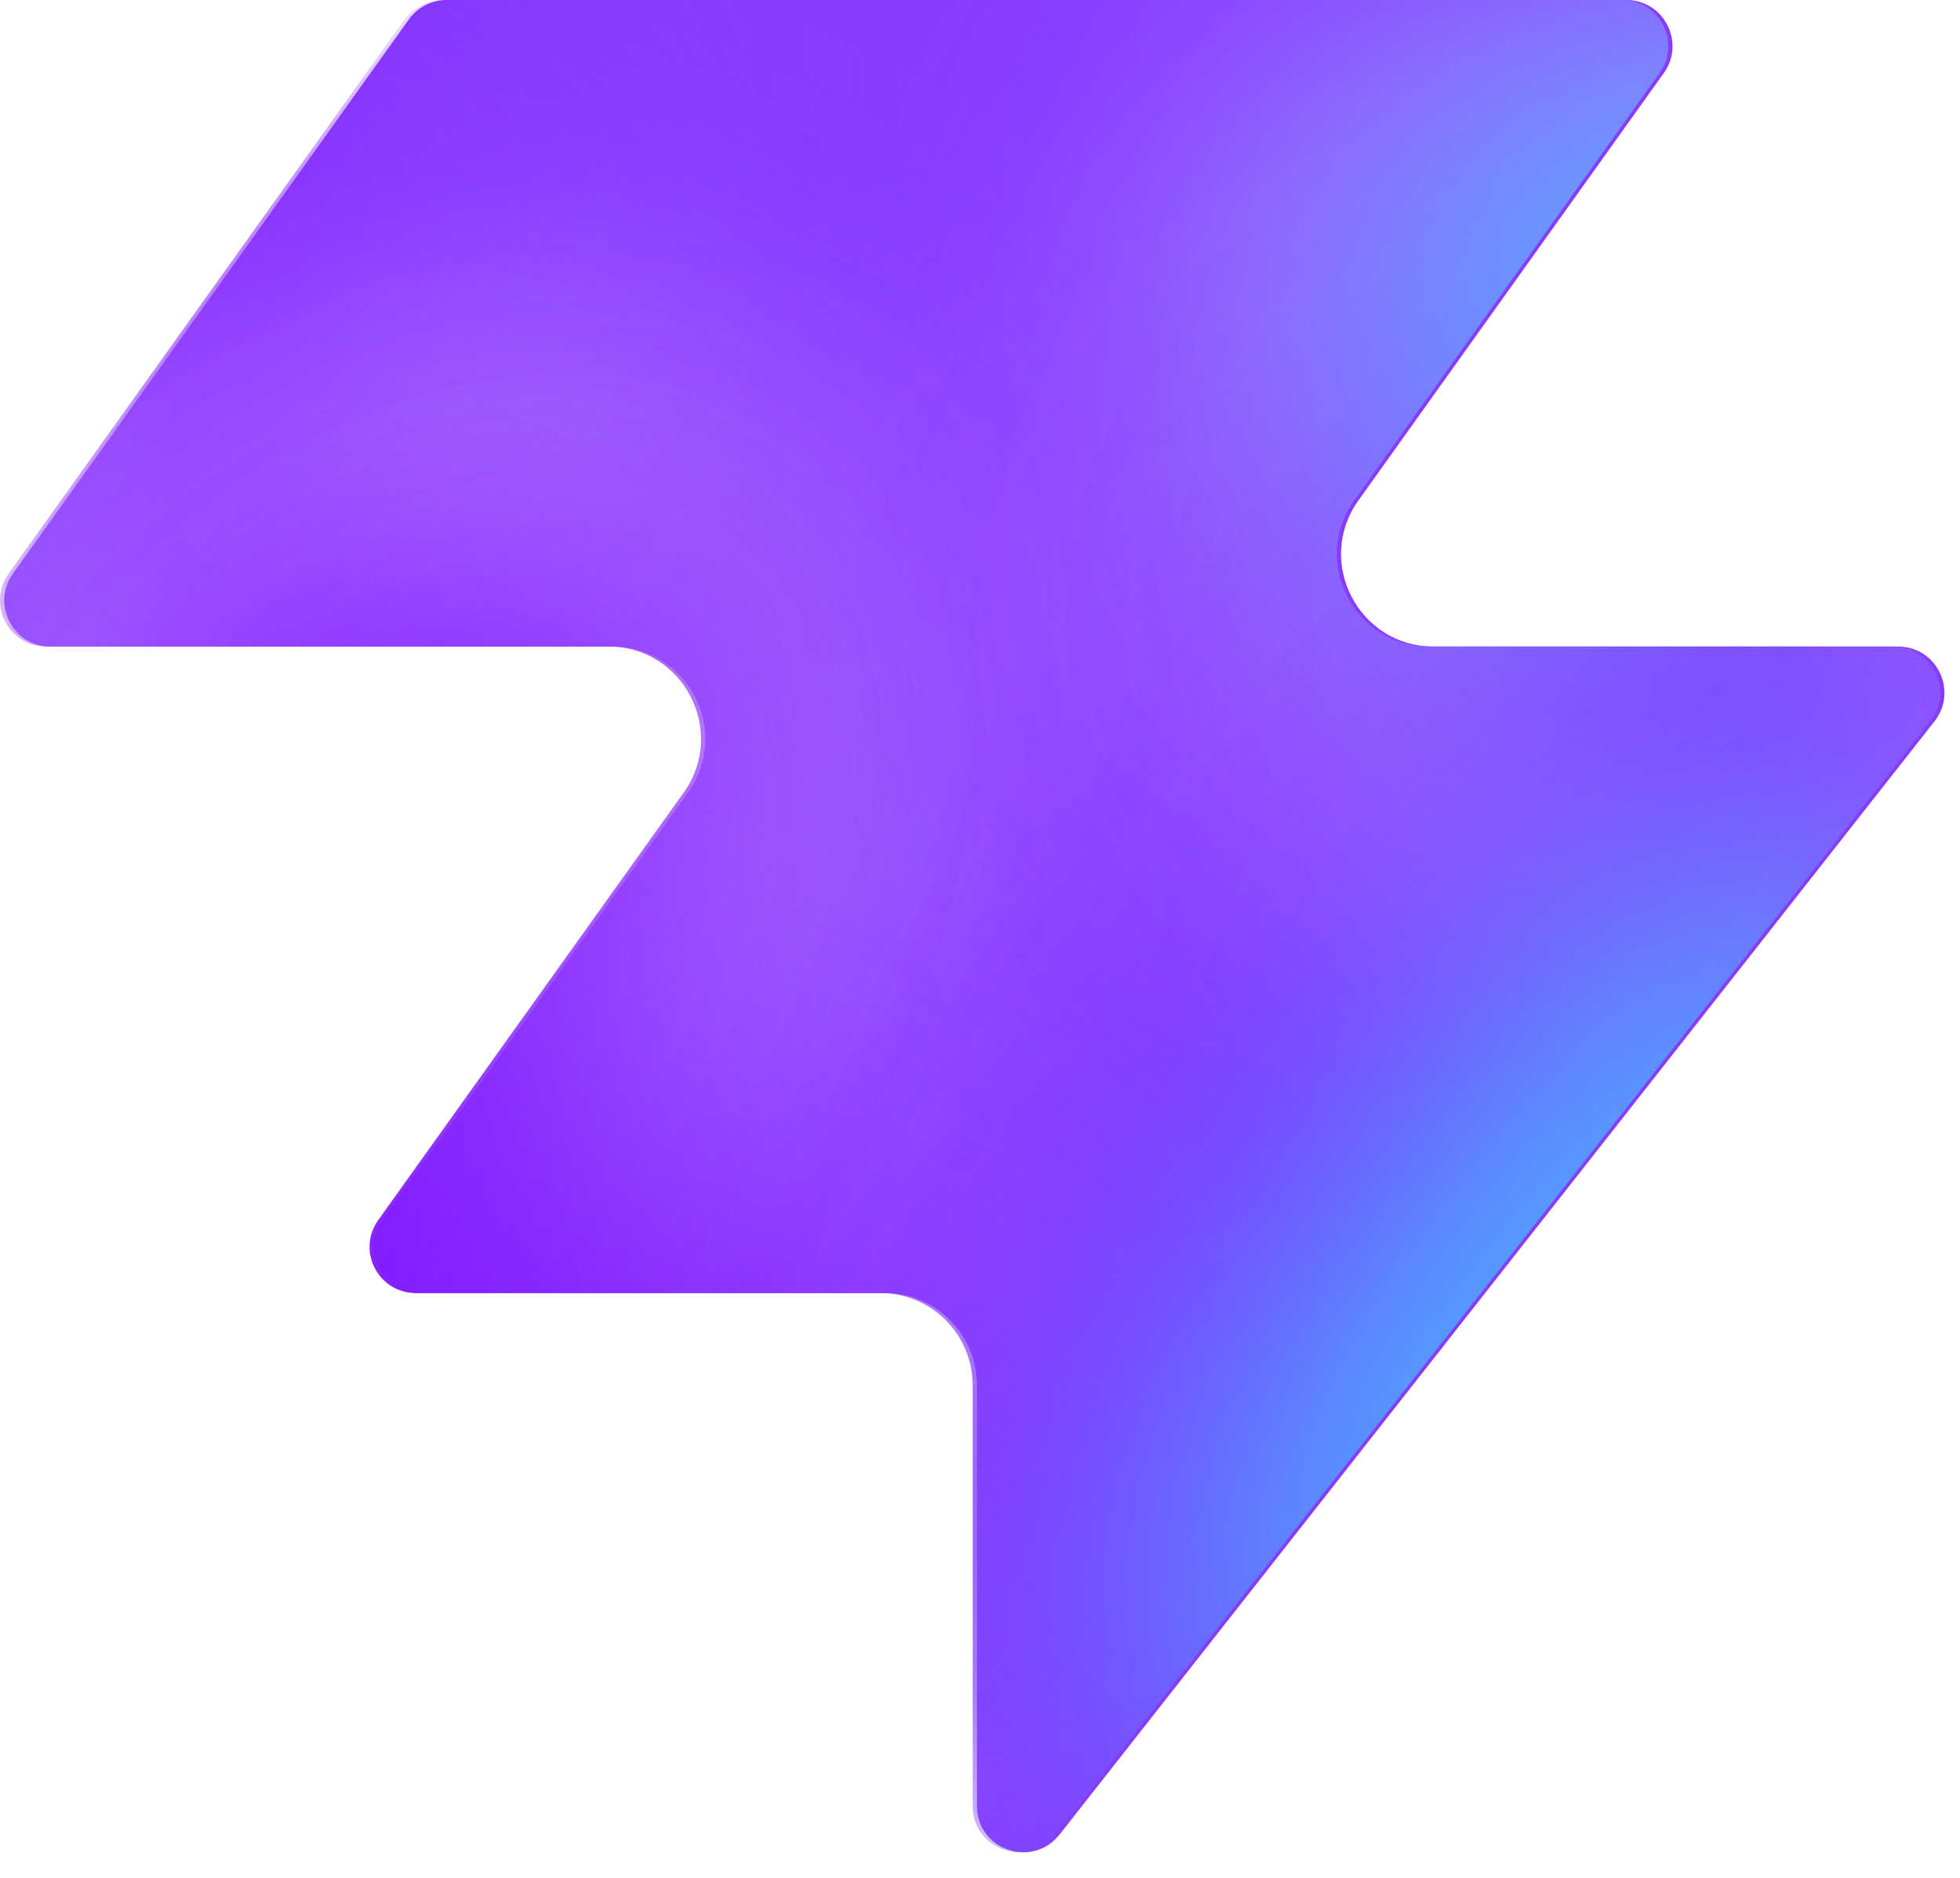
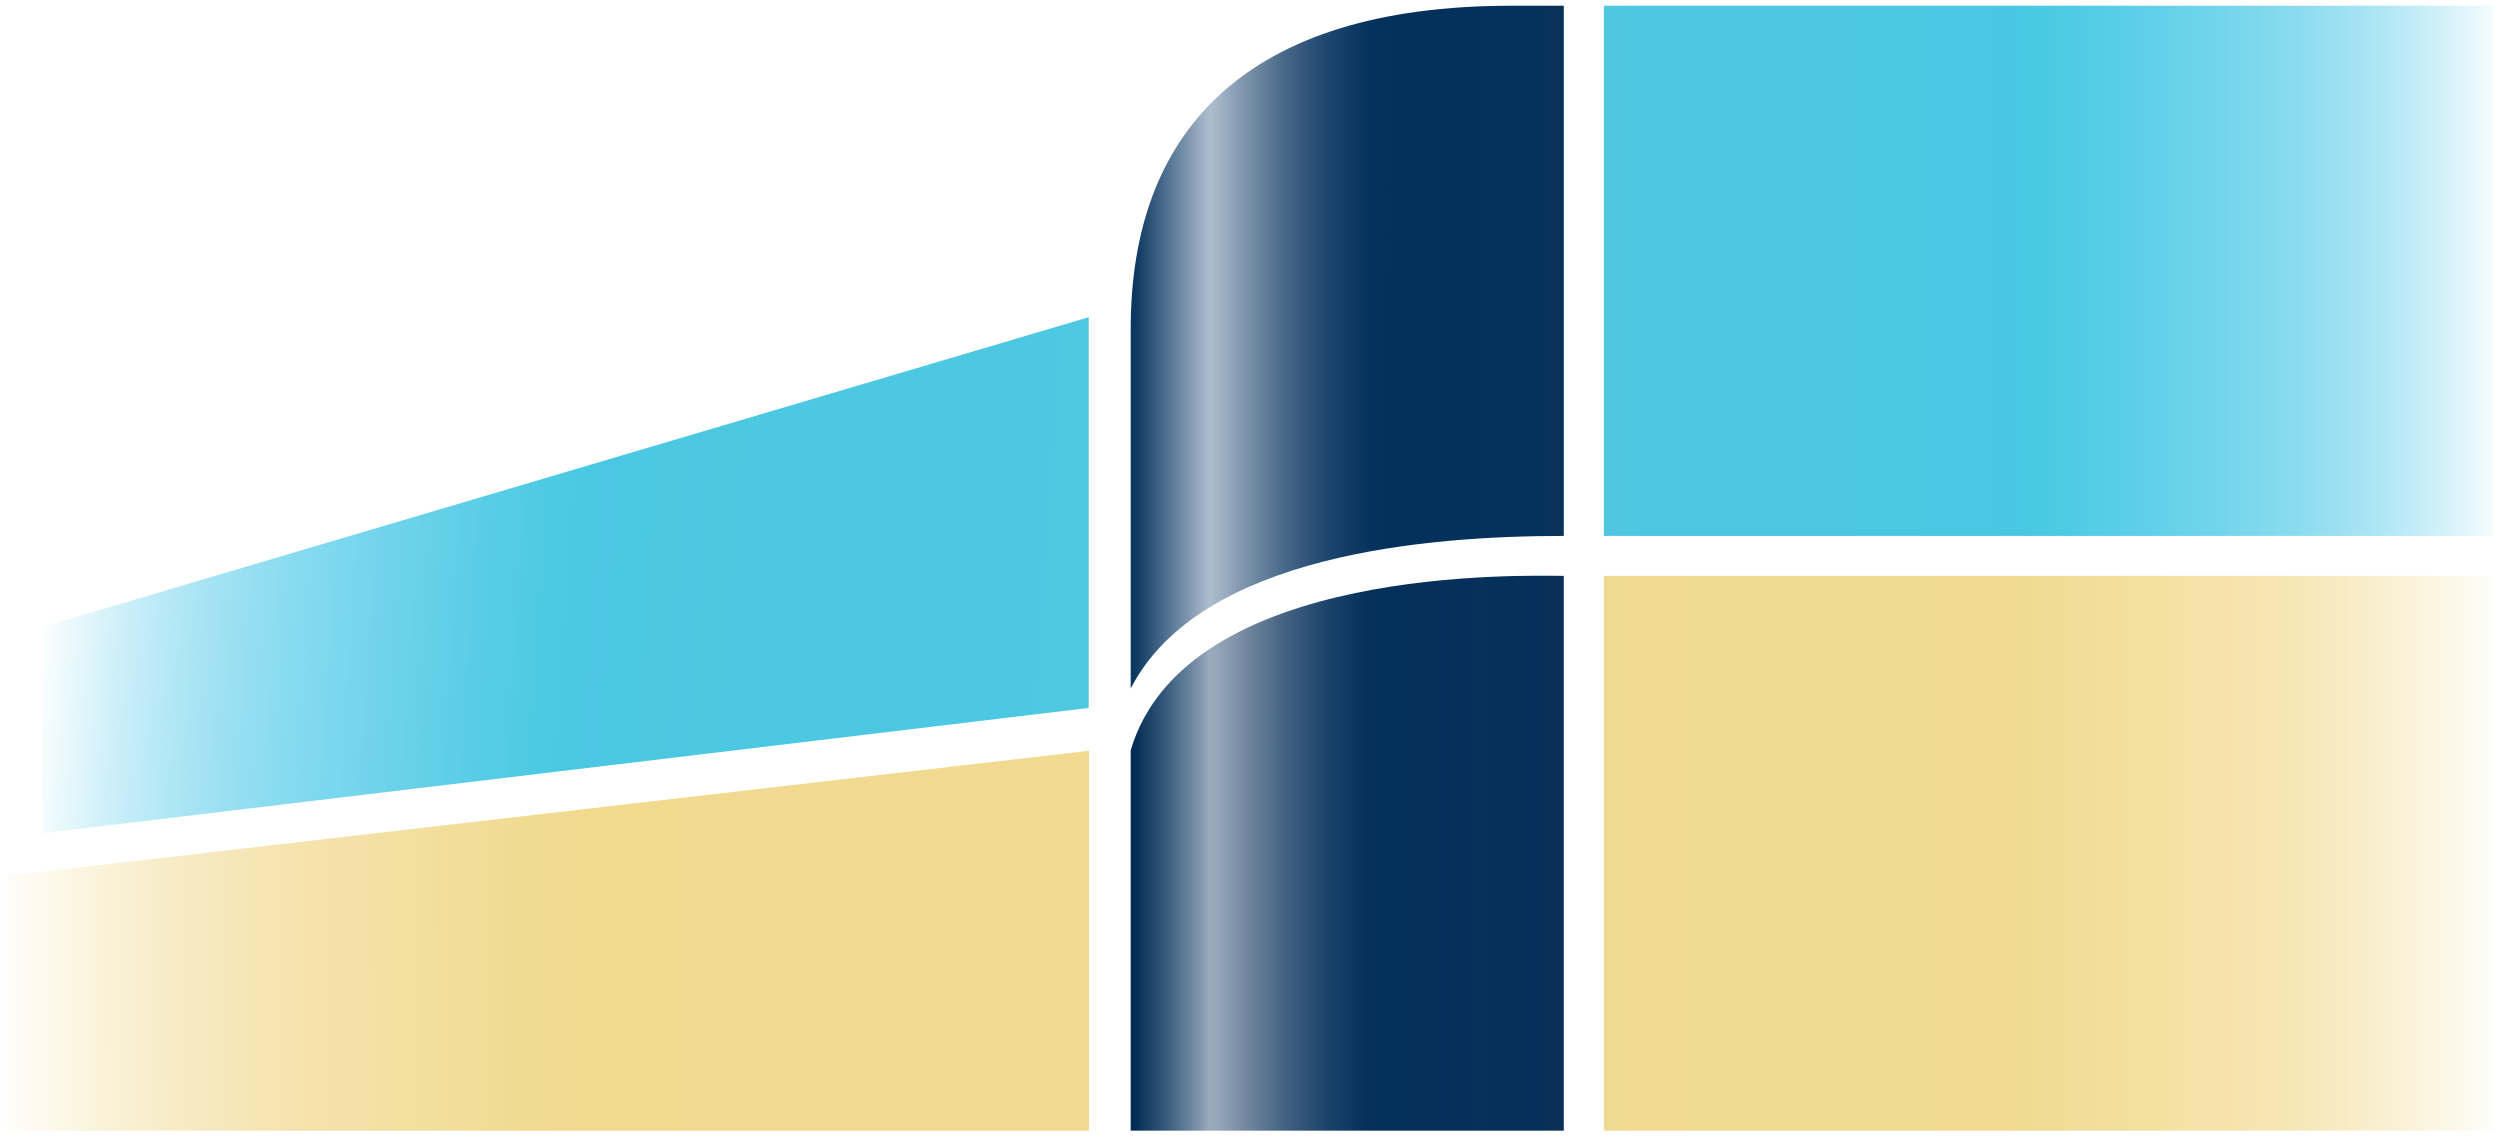
- <svg xmlns="http://www.w3.org/2000/svg" width="48" height="46" fill="none" viewBox="0 0 48 46">
-   <path fill="#863bff" d="M25.946 44.938c-.664.845-2.021.375-2.021-.698V33.937a2.26 2.26 0 0 0-2.262-2.262H10.287c-.92 0-1.456-1.04-.92-1.788l7.48-10.471c1.07-1.497 0-3.578-1.842-3.578H1.237c-.92 0-1.456-1.04-.92-1.788L10.013.474c.214-.297.556-.474.92-.474h28.894c.92 0 1.456 1.04.92 1.788l-7.48 10.471c-1.07 1.498 0 3.579 1.842 3.579h11.377c.943 0 1.473 1.088.89 1.83L25.947 44.94z" style="fill:#863bff;fill:color(display-p3 .525 .23 1);fill-opacity:1" />
-   <mask id="a" width="48" height="46" x="0" y="0" maskUnits="userSpaceOnUse" style="mask-type:alpha">
-     <path fill="#000" d="M25.842 44.938c-.664.844-2.021.375-2.021-.698V33.937a2.26 2.26 0 0 0-2.262-2.262H10.183c-.92 0-1.456-1.04-.92-1.788l7.48-10.471c1.07-1.498 0-3.579-1.842-3.579H1.133c-.92 0-1.456-1.04-.92-1.787L9.91.473c.214-.297.556-.474.92-.474h28.894c.92 0 1.456 1.04.92 1.788l-7.48 10.471c-1.07 1.498 0 3.578 1.842 3.578h11.377c.943 0 1.473 1.088.89 1.832L25.843 44.94z" style="fill:#000;fill-opacity:1" />
-   </mask>
-   <g mask="url(#a)">
-     <g filter="url(#b)">
-       <ellipse cx="5.508" cy="14.704" fill="#ede6ff" rx="5.508" ry="14.704" style="fill:#ede6ff;fill:color(display-p3 .927 .903 1);fill-opacity:1" transform="matrix(.00324 1 1 -.00324 -4.47 31.516)" />
-     </g>
-     <g filter="url(#c)">
-       <ellipse cx="10.399" cy="29.851" fill="#ede6ff" rx="10.399" ry="29.851" style="fill:#ede6ff;fill:color(display-p3 .927 .903 1);fill-opacity:1" transform="matrix(.00324 1 1 -.00324 -39.328 7.883)" />
-     </g>
-     <g filter="url(#d)">
-       <ellipse cx="5.508" cy="30.487" fill="#7e14ff" rx="5.508" ry="30.487" style="fill:#7e14ff;fill:color(display-p3 .492 .077 1);fill-opacity:1" transform="rotate(89.814 -25.913 -14.639)scale(1 -1)" />
-     </g>
-     <g filter="url(#e)">
-       <ellipse cx="5.508" cy="30.599" fill="#7e14ff" rx="5.508" ry="30.599" style="fill:#7e14ff;fill:color(display-p3 .492 .077 1);fill-opacity:1" transform="rotate(89.814 -32.644 -3.334)scale(1 -1)" />
-     </g>
-     <g filter="url(#f)">
-       <ellipse cx="5.508" cy="30.599" fill="#7e14ff" rx="5.508" ry="30.599" style="fill:#7e14ff;fill:color(display-p3 .492 .077 1);fill-opacity:1" transform="matrix(.00324 1 1 -.00324 -34.34 30.47)" />
-     </g>
-     <g filter="url(#g)">
-       <ellipse cx="14.072" cy="22.078" fill="#ede6ff" rx="14.072" ry="22.078" style="fill:#ede6ff;fill:color(display-p3 .927 .903 1);fill-opacity:1" transform="rotate(93.35 24.506 48.493)scale(-1 1)" />
-     </g>
-     <g filter="url(#h)">
-       <ellipse cx="3.47" cy="21.501" fill="#7e14ff" rx="3.47" ry="21.501" style="fill:#7e14ff;fill:color(display-p3 .492 .077 1);fill-opacity:1" transform="rotate(89.009 28.708 47.59)scale(-1 1)" />
-     </g>
-     <g filter="url(#i)">
-       <ellipse cx="3.47" cy="21.501" fill="#7e14ff" rx="3.47" ry="21.501" style="fill:#7e14ff;fill:color(display-p3 .492 .077 1);fill-opacity:1" transform="rotate(89.009 28.708 47.59)scale(-1 1)" />
-     </g>
-     <g filter="url(#j)">
-       <ellipse cx=".387" cy="8.972" fill="#7e14ff" rx="4.407" ry="29.108" style="fill:#7e14ff;fill:color(display-p3 .492 .077 1);fill-opacity:1" transform="rotate(39.51 .387 8.972)" />
-     </g>
-     <g filter="url(#k)">
-       <ellipse cx="47.523" cy="-6.092" fill="#7e14ff" rx="4.407" ry="29.108" style="fill:#7e14ff;fill:color(display-p3 .492 .077 1);fill-opacity:1" transform="rotate(37.892 47.523 -6.092)" />
-     </g>
-     <g filter="url(#l)">
-       <ellipse cx="41.412" cy="6.333" fill="#47bfff" rx="5.971" ry="9.665" style="fill:#47bfff;fill:color(display-p3 .28 .748 1);fill-opacity:1" transform="rotate(37.892 41.412 6.333)" />
-     </g>
-     <g filter="url(#m)">
-       <ellipse cx="-1.879" cy="38.332" fill="#7e14ff" rx="4.407" ry="29.108" style="fill:#7e14ff;fill:color(display-p3 .492 .077 1);fill-opacity:1" transform="rotate(37.892 -1.88 38.332)" />
-     </g>
-     <g filter="url(#n)">
-       <ellipse cx="-1.879" cy="38.332" fill="#7e14ff" rx="4.407" ry="29.108" style="fill:#7e14ff;fill:color(display-p3 .492 .077 1);fill-opacity:1" transform="rotate(37.892 -1.88 38.332)" />
-     </g>
-     <g filter="url(#o)">
-       <ellipse cx="35.651" cy="29.907" fill="#7e14ff" rx="4.407" ry="29.108" style="fill:#7e14ff;fill:color(display-p3 .492 .077 1);fill-opacity:1" transform="rotate(37.892 35.651 29.907)" />
-     </g>
-     <g filter="url(#p)">
-       <ellipse cx="38.418" cy="32.4" fill="#47bfff" rx="5.971" ry="15.297" style="fill:#47bfff;fill:color(display-p3 .28 .748 1);fill-opacity:1" transform="rotate(37.892 38.418 32.4)" />
-     </g>
+ <svg xmlns="http://www.w3.org/2000/svg" viewBox="438 118 554 252" role="img" aria-labelledby="logoTitle">
+   <defs>
+     <linearGradient id="g_panelCyan" gradientUnits="userSpaceOnUse" x1="679.457" y1="260.33" x2="448.364" y2="244.718">
+       <stop offset="0" stop-color="#4ec9e1" />
+       <stop offset="0.094" stop-color="#4dc8e2" />
+       <stop offset="0.115" stop-color="#4ec8e2" />
+       <stop offset="0.135" stop-color="#4dc8e2" />
+       <stop offset="0.323" stop-color="#4cc8e2" />
+       <stop offset="0.365" stop-color="#4cc8e1" />
+       <stop offset="0.386" stop-color="#4cc7e2" />
+       <stop offset="0.406" stop-color="#4cc8e1" />
+       <stop offset="0.448" stop-color="#4bc8e2" />
+       <stop offset="0.469" stop-color="#4bc7e3" />
+       <stop offset="0.489" stop-color="#4ac8e2" />
+       <stop offset="0.51" stop-color="#4ccae3" />
+       <stop offset="0.531" stop-color="#4ecae3" />
+       <stop offset="0.552" stop-color="#53cce4" />
+       <stop offset="0.573" stop-color="#56cce5" />
+       <stop offset="0.656" stop-color="#6bd2e9" />
+       <stop offset="0.677" stop-color="#70d3eb" />
+       <stop offset="0.698" stop-color="#76d6ed" />
+       <stop offset="0.719" stop-color="#7bd7ee" />
+       <stop offset="0.74" stop-color="#82d9ef" />
+       <stop offset="0.76" stop-color="#86dbf0" />
+       <stop offset="0.802" stop-color="#95def1" />
+       <stop offset="0.844" stop-color="#a5e3f3" />
+       <stop offset="0.885" stop-color="#b8e9f6" />
+       <stop offset="0.927" stop-color="#ceeff9" />
+       <stop offset="0.948" stop-color="#dbf4fa" />
+       <stop offset="1" stop-color="#fbfefe" />
+     </linearGradient>
+     <linearGradient id="g_panelCream" gradientUnits="userSpaceOnUse" x1="678.547" y1="333.053" x2="440.466" y2="333.285">
+       <stop offset="0" stop-color="#f1d990" />
+       <stop offset="0.013" stop-color="#f1d990" />
+       <stop offset="0.029" stop-color="#f1d98f" />
+       <stop offset="0.366" stop-color="#f1d98f" />
+       <stop offset="0.387" stop-color="#f1da8e" />
+       <stop offset="0.471" stop-color="#f1da8e" />
+       <stop offset="0.49" stop-color="#f1da90" />
+       <stop offset="0.509" stop-color="#f1db90" />
+       <stop offset="0.529" stop-color="#f1db92" />
+       <stop offset="0.55" stop-color="#f2db95" />
+       <stop offset="0.571" stop-color="#f4dd99" />
+       <stop offset="0.592" stop-color="#f3dd9a" />
+       <stop offset="0.613" stop-color="#f2df9d" />
+       <stop offset="0.655" stop-color="#f4e0a2" />
+       <stop offset="0.676" stop-color="#f5e1a6" />
+       <stop offset="0.698" stop-color="#f5e1a7" />
+       <stop offset="0.718" stop-color="#f6e3ab" />
+       <stop offset="0.74" stop-color="#f5e4ae" />
+       <stop offset="0.781" stop-color="#f7e6b6" />
+       <stop offset="0.802" stop-color="#f6e8bc" />
+       <stop offset="0.845" stop-color="#f8ebc4" />
+       <stop offset="0.886" stop-color="#f9efd1" />
+       <stop offset="0.907" stop-color="#faf2d6" />
+       <stop offset="0.95" stop-color="#fdf7e6" />
+       <stop offset="0.97" stop-color="#fdf9ed" />
+       <stop offset="1" stop-color="#fffcf8" />
+     </linearGradient>
+     <linearGradient id="g_paneCyan" gradientUnits="userSpaceOnUse" x1="793.5" y1="178" x2="990.5" y2="178">
+       <stop offset="0" stop-color="#50c7e0" />
+       <stop offset="0.015" stop-color="#51c7df" />
+       <stop offset="0.033" stop-color="#4cc8e2" />
+       <stop offset="0.053" stop-color="#4bc7e1" />
+       <stop offset="0.261" stop-color="#4bc7e1" />
+       <stop offset="0.302" stop-color="#4bc8e1" />
+       <stop offset="0.322" stop-color="#4ac8e1" />
+       <stop offset="0.343" stop-color="#4ac8e1" />
+       <stop offset="0.383" stop-color="#4ac7e3" />
+       <stop offset="0.429" stop-color="#4ac7e3" />
+       <stop offset="0.449" stop-color="#49c7e2" />
+       <stop offset="0.469" stop-color="#48c8e3" />
+       <stop offset="0.49" stop-color="#49c9e2" />
+       <stop offset="0.51" stop-color="#4dcbe3" />
+       <stop offset="0.53" stop-color="#4fcbe5" />
+       <stop offset="0.551" stop-color="#54cde6" />
+       <stop offset="0.571" stop-color="#57cee7" />
+       <stop offset="0.617" stop-color="#61d0e8" />
+       <stop offset="0.637" stop-color="#65d2e9" />
+       <stop offset="0.678" stop-color="#6fd4eb" />
+       <stop offset="0.698" stop-color="#72d5ec" />
+       <stop offset="0.718" stop-color="#7ad7ec" />
+       <stop offset="0.759" stop-color="#84daee" />
+       <stop offset="0.779" stop-color="#8adbf0" />
+       <stop offset="0.802" stop-color="#92def0" />
+       <stop offset="0.825" stop-color="#9ce0f1" />
+       <stop offset="0.866" stop-color="#abe5f4" />
+       <stop offset="0.926" stop-color="#c9eef8" />
+       <stop offset="1" stop-color="#f3fbfd" />
+     </linearGradient>
+     <linearGradient id="g_paneCream" gradientUnits="userSpaceOnUse" x1="793.5" y1="307.5" x2="990.5" y2="307.5">
+       <stop offset="0" stop-color="#f0d990" />
+       <stop offset="0.015" stop-color="#f0d991" />
+       <stop offset="0.033" stop-color="#f1d98f" />
+       <stop offset="0.053" stop-color="#f1da90" />
+       <stop offset="0.074" stop-color="#f1da8f" />
+       <stop offset="0.114" stop-color="#f1db90" />
+       <stop offset="0.363" stop-color="#f1db90" />
+       <stop offset="0.406" stop-color="#f1d98f" />
+       <stop offset="0.449" stop-color="#f1d98f" />
+       <stop offset="0.469" stop-color="#f1da92" />
+       <stop offset="0.49" stop-color="#f2db93" />
+       <stop offset="0.51" stop-color="#f1dc95" />
+       <stop offset="0.53" stop-color="#f2de99" />
+       <stop offset="0.571" stop-color="#f3de9b" />
+       <stop offset="0.594" stop-color="#f3e09e" />
+       <stop offset="0.617" stop-color="#f3e0a0" />
+       <stop offset="0.657" stop-color="#f5e2a5" />
+       <stop offset="0.678" stop-color="#f6e2a8" />
+       <stop offset="0.698" stop-color="#f6e3a9" />
+       <stop offset="0.718" stop-color="#f5e4ae" />
+       <stop offset="0.759" stop-color="#f7e6b4" />
+       <stop offset="0.779" stop-color="#f7e7b8" />
+       <stop offset="0.802" stop-color="#f7e9bd" />
+       <stop offset="0.845" stop-color="#f9ecc7" />
+       <stop offset="0.886" stop-color="#f9f1d3" />
+       <stop offset="0.906" stop-color="#fbf2d9" />
+       <stop offset="0.947" stop-color="#fcf7e6" />
+       <stop offset="0.967" stop-color="#fdf9ed" />
+       <stop offset="0.985" stop-color="#fcfcf4" />
+       <stop offset="1" stop-color="#fdfef9" />
+     </linearGradient>
+     <linearGradient id="g_pillarTop" gradientUnits="userSpaceOnUse" x1="689.5" y1="186.562" x2="784.5" y2="186.562">
+       <stop offset="0" stop-color="#0b3760" />
+       <stop offset="0.026" stop-color="#244b70" />
+       <stop offset="0.047" stop-color="#365c7f" />
+       <stop offset="0.068" stop-color="#4a6c8d" />
+       <stop offset="0.089" stop-color="#5d7c99" />
+       <stop offset="0.111" stop-color="#728ca6" />
+       <stop offset="0.132" stop-color="#889db5" />
+       <stop offset="0.153" stop-color="#9cadc1" />
+       <stop offset="0.174" stop-color="#adbdcf" />
+       <stop offset="0.195" stop-color="#a4b4c6" />
+       <stop offset="0.237" stop-color="#8a9eb5" />
+       <stop offset="0.258" stop-color="#7c93ac" />
+       <stop offset="0.279" stop-color="#6f89a3" />
+       <stop offset="0.3" stop-color="#64809c" />
+       <stop offset="0.321" stop-color="#587693" />
+       <stop offset="0.342" stop-color="#4b6c8b" />
+       <stop offset="0.363" stop-color="#416385" />
+       <stop offset="0.384" stop-color="#395b7f" />
+       <stop offset="0.426" stop-color="#264d73" />
+       <stop offset="0.468" stop-color="#18426a" />
+       <stop offset="0.51" stop-color="#0e3a62" />
+       <stop offset="0.532" stop-color="#09355f" />
+       <stop offset="0.553" stop-color="#04325c" />
+       <stop offset="0.574" stop-color="#05325c" />
+       <stop offset="0.595" stop-color="#04315b" />
+       <stop offset="0.637" stop-color="#04315b" />
+       <stop offset="0.658" stop-color="#04315c" />
+       <stop offset="0.679" stop-color="#04315b" />
+       <stop offset="0.932" stop-color="#05325c" />
+       <stop offset="0.953" stop-color="#06325c" />
+       <stop offset="0.974" stop-color="#0a3259" />
+       <stop offset="1" stop-color="#0a3259" />
+     </linearGradient>
+     <linearGradient id="g_pillarBot" gradientUnits="userSpaceOnUse" x1="689.5" y1="310.888" x2="784.5" y2="310.888">
+       <stop offset="0" stop-color="#002b54" />
+       <stop offset="0.026" stop-color="#173f63" />
+       <stop offset="0.047" stop-color="#244a6f" />
+       <stop offset="0.069" stop-color="#35587b" />
+       <stop offset="0.089" stop-color="#466887" />
+       <stop offset="0.111" stop-color="#5a7994" />
+       <stop offset="0.132" stop-color="#6d869f" />
+       <stop offset="0.153" stop-color="#8297ad" />
+       <stop offset="0.174" stop-color="#9babbe" />
+       <stop offset="0.195" stop-color="#94a5b7" />
+       <stop offset="0.258" stop-color="#7388a0" />
+       <stop offset="0.279" stop-color="#677f99" />
+       <stop offset="0.3" stop-color="#5d7892" />
+       <stop offset="0.342" stop-color="#476684" />
+       <stop offset="0.363" stop-color="#3d5e7f" />
+       <stop offset="0.384" stop-color="#35577b" />
+       <stop offset="0.426" stop-color="#234a6f" />
+       <stop offset="0.447" stop-color="#1c446b" />
+       <stop offset="0.468" stop-color="#154067" />
+       <stop offset="0.51" stop-color="#0c3761" />
+       <stop offset="0.532" stop-color="#07335d" />
+       <stop offset="0.553" stop-color="#04305a" />
+       <stop offset="0.574" stop-color="#03305a" />
+       <stop offset="0.679" stop-color="#04305a" />
+       <stop offset="0.7" stop-color="#05305a" />
+       <stop offset="0.721" stop-color="#05305b" />
+       <stop offset="0.742" stop-color="#05305a" />
+       <stop offset="0.763" stop-color="#05305b" />
+       <stop offset="0.805" stop-color="#05315b" />
+       <stop offset="0.826" stop-color="#05305a" />
+       <stop offset="0.91" stop-color="#05305a" />
+       <stop offset="0.932" stop-color="#05305b" />
+       <stop offset="0.953" stop-color="#05305a" />
+       <stop offset="0.974" stop-color="#0b3056" />
+       <stop offset="1" stop-color="#0a3057" />
+     </linearGradient>
+   </defs>
+   <g id="emblem">
+     <path id="panelCyan" fill="url(#g_panelCyan)" d="M 447.42 256.93 L 679.26 188.29 L 679.26 274.88 L 447.42 302.64 Z" />
+     <path id="panelCream" fill="url(#g_panelCream)" d="M 439.58 312.08 L 679.32 284.37 L 679.32 368.57 L 439.58 368.57 Z" />
+     <path id="paneCyan" fill="url(#g_paneCyan)" d="M 793.42 119.27 L 990.55 119.27 L 990.55 236.76 L 793.42 236.76 Z" />
+     <path id="paneCream" fill="url(#g_paneCream)" d="M 793.42 245.61 L 990.55 245.61 L 990.55 368.55 L 793.42 368.55 Z" />
+     <path id="pillarTop" fill="url(#g_pillarTop)" d="M 688.56 270.57 L 688.56 190.9 C 688.56 147.38 713.73 119.27 772.92 119.27 L 784.54 119.27 L 784.54 236.76 C 754.53 236.76 703.96 240.77 688.56 270.57 Z" />
+     <path id="pillarBot" fill="url(#g_pillarBot)" d="M 688.56 284.26 C 700.77 242.98 776.67 245.61 784.54 245.61 L 784.54 368.55 L 688.56 368.55 Z" />
  </g>
-   <defs>
-     <filter id="b" width="60.045" height="41.654" x="-19.77" y="16.149" color-interpolation-filters="sRGB" filterUnits="userSpaceOnUse">
-       <feFlood flood-opacity="0" result="BackgroundImageFix" />
-       <feBlend in="SourceGraphic" in2="BackgroundImageFix" result="shape" />
-       <feGaussianBlur result="effect1_foregroundBlur_2002_17158" stdDeviation="7.659" />
-     </filter>
-     <filter id="c" width="90.34" height="51.437" x="-54.613" y="-7.533" color-interpolation-filters="sRGB" filterUnits="userSpaceOnUse">
-       <feFlood flood-opacity="0" result="BackgroundImageFix" />
-       <feBlend in="SourceGraphic" in2="BackgroundImageFix" result="shape" />
-       <feGaussianBlur result="effect1_foregroundBlur_2002_17158" stdDeviation="7.659" />
-     </filter>
-     <filter id="d" width="79.355" height="29.4" x="-49.64" y="2.03" color-interpolation-filters="sRGB" filterUnits="userSpaceOnUse">
-       <feFlood flood-opacity="0" result="BackgroundImageFix" />
-       <feBlend in="SourceGraphic" in2="BackgroundImageFix" result="shape" />
-       <feGaussianBlur result="effect1_foregroundBlur_2002_17158" stdDeviation="4.596" />
-     </filter>
-     <filter id="e" width="79.579" height="29.4" x="-45.045" y="20.029" color-interpolation-filters="sRGB" filterUnits="userSpaceOnUse">
-       <feFlood flood-opacity="0" result="BackgroundImageFix" />
-       <feBlend in="SourceGraphic" in2="BackgroundImageFix" result="shape" />
-       <feGaussianBlur result="effect1_foregroundBlur_2002_17158" stdDeviation="4.596" />
-     </filter>
-     <filter id="f" width="79.579" height="29.4" x="-43.513" y="21.178" color-interpolation-filters="sRGB" filterUnits="userSpaceOnUse">
-       <feFlood flood-opacity="0" result="BackgroundImageFix" />
-       <feBlend in="SourceGraphic" in2="BackgroundImageFix" result="shape" />
-       <feGaussianBlur result="effect1_foregroundBlur_2002_17158" stdDeviation="4.596" />
-     </filter>
-     <filter id="g" width="74.749" height="58.852" x="15.756" y="-17.901" color-interpolation-filters="sRGB" filterUnits="userSpaceOnUse">
-       <feFlood flood-opacity="0" result="BackgroundImageFix" />
-       <feBlend in="SourceGraphic" in2="BackgroundImageFix" result="shape" />
-       <feGaussianBlur result="effect1_foregroundBlur_2002_17158" stdDeviation="7.659" />
-     </filter>
-     <filter id="h" width="61.377" height="25.362" x="23.548" y="2.284" color-interpolation-filters="sRGB" filterUnits="userSpaceOnUse">
-       <feFlood flood-opacity="0" result="BackgroundImageFix" />
-       <feBlend in="SourceGraphic" in2="BackgroundImageFix" result="shape" />
-       <feGaussianBlur result="effect1_foregroundBlur_2002_17158" stdDeviation="4.596" />
-     </filter>
-     <filter id="i" width="61.377" height="25.362" x="23.548" y="2.284" color-interpolation-filters="sRGB" filterUnits="userSpaceOnUse">
-       <feFlood flood-opacity="0" result="BackgroundImageFix" />
-       <feBlend in="SourceGraphic" in2="BackgroundImageFix" result="shape" />
-       <feGaussianBlur result="effect1_foregroundBlur_2002_17158" stdDeviation="4.596" />
-     </filter>
-     <filter id="j" width="56.045" height="63.649" x="-27.636" y="-22.853" color-interpolation-filters="sRGB" filterUnits="userSpaceOnUse">
-       <feFlood flood-opacity="0" result="BackgroundImageFix" />
-       <feBlend in="SourceGraphic" in2="BackgroundImageFix" result="shape" />
-       <feGaussianBlur result="effect1_foregroundBlur_2002_17158" stdDeviation="4.596" />
-     </filter>
-     <filter id="k" width="54.814" height="64.646" x="20.116" y="-38.415" color-interpolation-filters="sRGB" filterUnits="userSpaceOnUse">
-       <feFlood flood-opacity="0" result="BackgroundImageFix" />
-       <feBlend in="SourceGraphic" in2="BackgroundImageFix" result="shape" />
-       <feGaussianBlur result="effect1_foregroundBlur_2002_17158" stdDeviation="4.596" />
-     </filter>
-     <filter id="l" width="33.541" height="35.313" x="24.641" y="-11.323" color-interpolation-filters="sRGB" filterUnits="userSpaceOnUse">
-       <feFlood flood-opacity="0" result="BackgroundImageFix" />
-       <feBlend in="SourceGraphic" in2="BackgroundImageFix" result="shape" />
-       <feGaussianBlur result="effect1_foregroundBlur_2002_17158" stdDeviation="4.596" />
-     </filter>
-     <filter id="m" width="54.814" height="64.646" x="-29.286" y="6.009" color-interpolation-filters="sRGB" filterUnits="userSpaceOnUse">
-       <feFlood flood-opacity="0" result="BackgroundImageFix" />
-       <feBlend in="SourceGraphic" in2="BackgroundImageFix" result="shape" />
-       <feGaussianBlur result="effect1_foregroundBlur_2002_17158" stdDeviation="4.596" />
-     </filter>
-     <filter id="n" width="54.814" height="64.646" x="-29.286" y="6.009" color-interpolation-filters="sRGB" filterUnits="userSpaceOnUse">
-       <feFlood flood-opacity="0" result="BackgroundImageFix" />
-       <feBlend in="SourceGraphic" in2="BackgroundImageFix" result="shape" />
-       <feGaussianBlur result="effect1_foregroundBlur_2002_17158" stdDeviation="4.596" />
-     </filter>
-     <filter id="o" width="54.814" height="64.646" x="8.244" y="-2.416" color-interpolation-filters="sRGB" filterUnits="userSpaceOnUse">
-       <feFlood flood-opacity="0" result="BackgroundImageFix" />
-       <feBlend in="SourceGraphic" in2="BackgroundImageFix" result="shape" />
-       <feGaussianBlur result="effect1_foregroundBlur_2002_17158" stdDeviation="4.596" />
-     </filter>
-     <filter id="p" width="39.409" height="43.623" x="18.713" y="10.588" color-interpolation-filters="sRGB" filterUnits="userSpaceOnUse">
-       <feFlood flood-opacity="0" result="BackgroundImageFix" />
-       <feBlend in="SourceGraphic" in2="BackgroundImageFix" result="shape" />
-       <feGaussianBlur result="effect1_foregroundBlur_2002_17158" stdDeviation="4.596" />
-     </filter>
-   </defs>
</svg>
